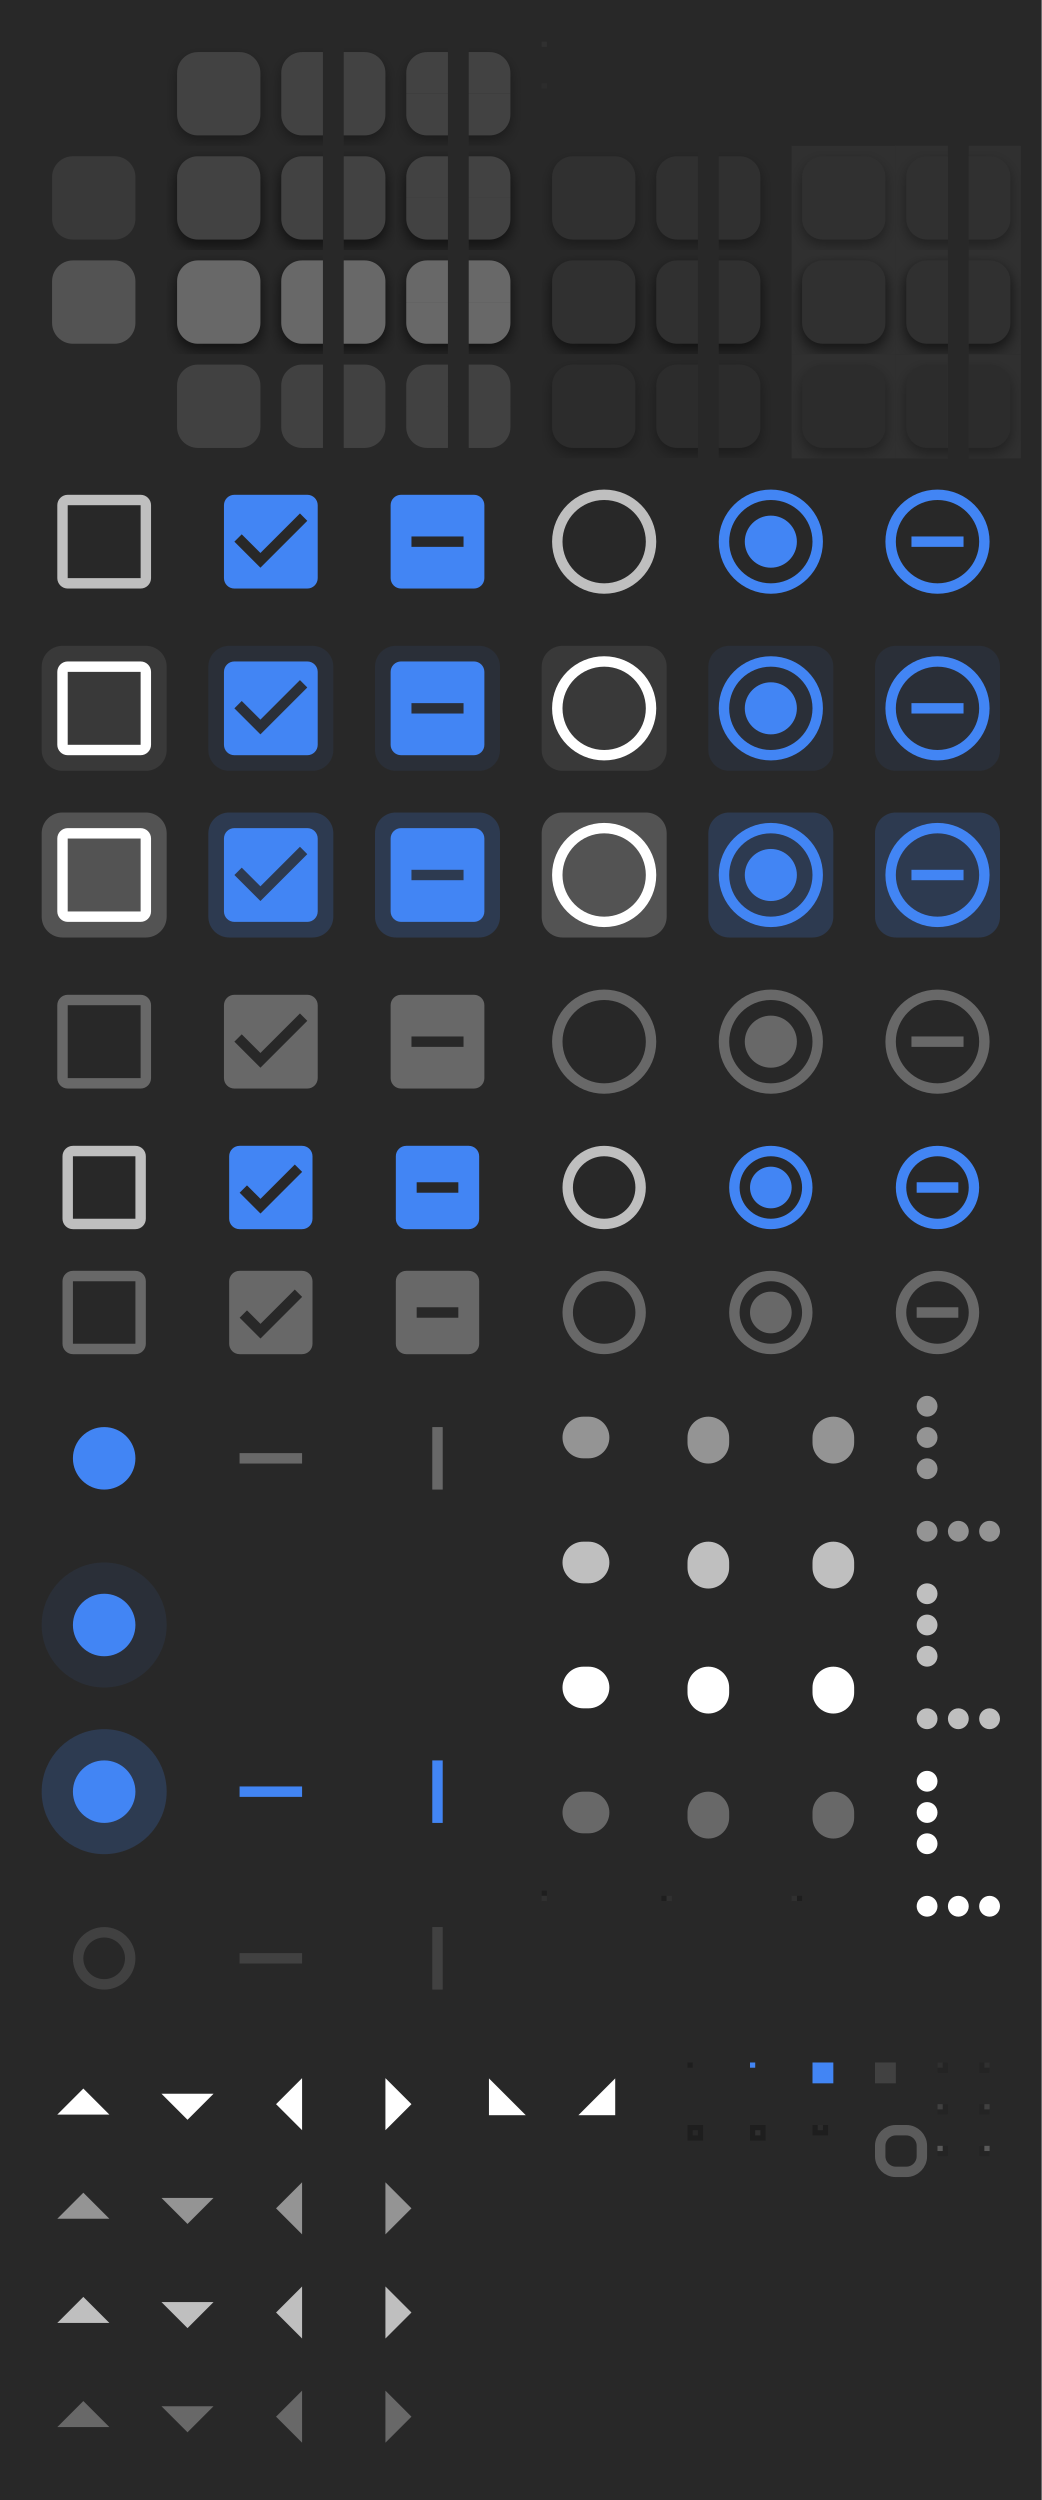
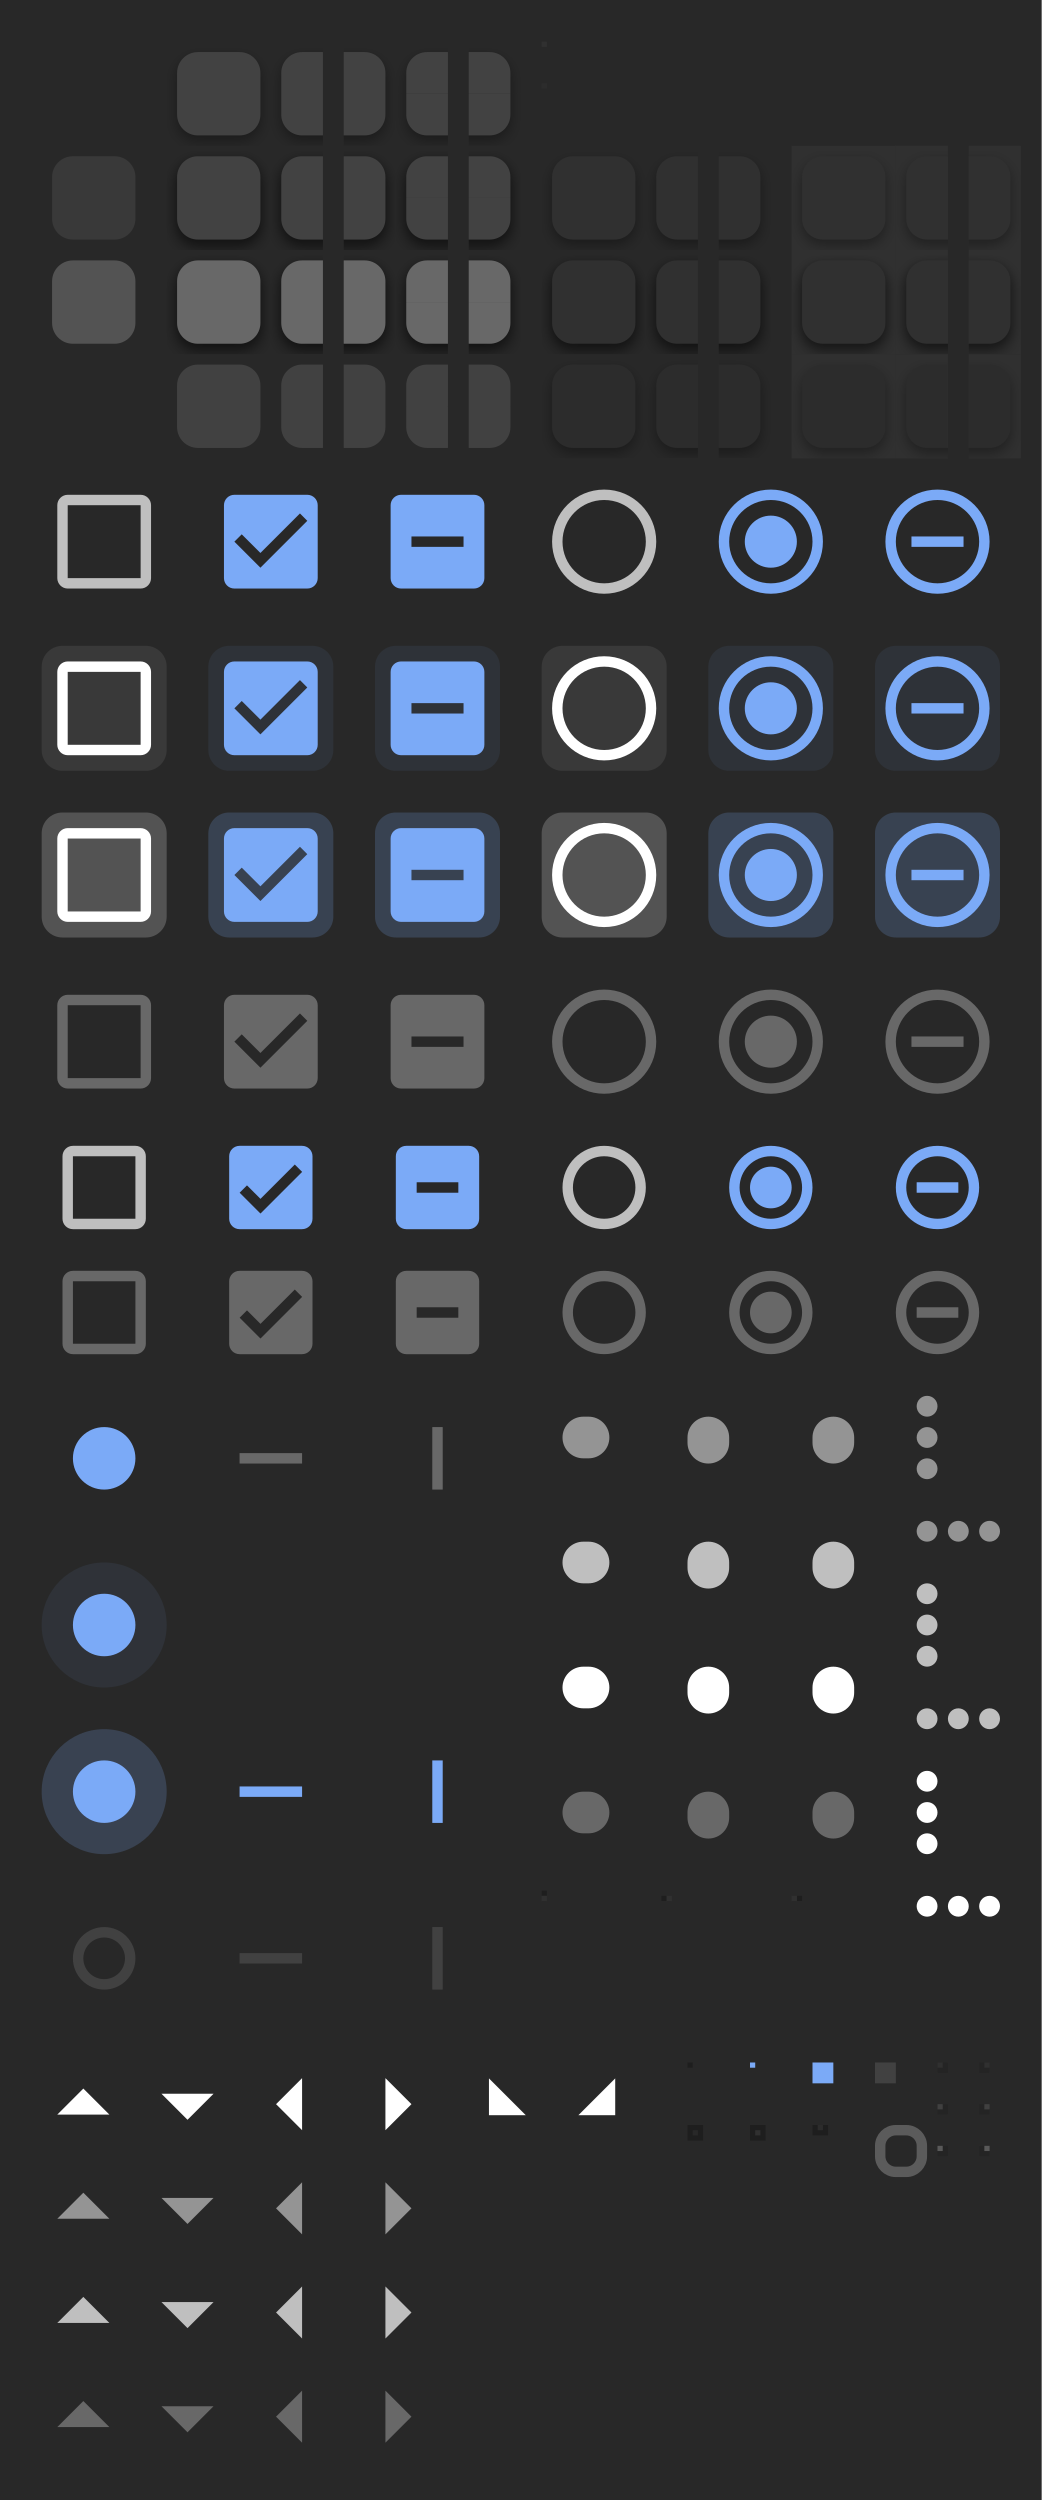
<svg xmlns="http://www.w3.org/2000/svg" xmlns:xlink="http://www.w3.org/1999/xlink" width="200" height="480" viewBox="0 0 200 480">
  <rect width="200" height="480" fill="url(#color-background)" />
  <defs>
    <linearGradient id="color-text">
      <stop offset="1" stop-color="#FFFFFF" />
    </linearGradient>
    <linearGradient id="color-text-disabled">
      <stop offset="1" stop-color="#FFFFFF" stop-opacity="0.5" />
    </linearGradient>
    <linearGradient id="color-text-secondary">
      <stop offset="1" stop-color="#FFFFFF" stop-opacity="0.7" />
    </linearGradient>
    <linearGradient id="color-text-secondary-disabled">
      <stop offset="1" stop-color="#FFFFFF" stop-opacity="0.3" />
    </linearGradient>
    <linearGradient id="color-divider">
      <stop offset="1" stop-color="#FFFFFF" stop-opacity="0.12" />
    </linearGradient>
    <linearGradient id="color-primary">
-       <stop offset="1" stop-color="#4285F4" />
+       <stop offset="1" stop-color="#7BAAF7" />
    </linearGradient>
    <linearGradient id="color-background">
      <stop offset="1" stop-color="#282828" />
    </linearGradient>
    <linearGradient id="color-surface">
      <stop offset="1" stop-color="#424242" />
    </linearGradient>
    <linearGradient id="color-base">
      <stop offset="1" stop-color="#303030" />
    </linearGradient>
    <linearGradient id="color-base-alt">
      <stop offset="1" stop-color="#2C2C2C" />
    </linearGradient>
    <linearGradient id="color-border">
      <stop offset="1" stop-color="#000000" stop-opacity="0.26" />
    </linearGradient>
    <filter id="z1" color-interpolation-filters="sRGB" x="0" y="0" width="1" height="1">
      <feFlood flood-color="#000000" flood-opacity="0.12" result="flood" />
      <feComposite operator="in" in="flood" in2="SourceGraphic" result="composite1" />
      <feGaussianBlur stdDeviation="1.5" in="composite1" result="blur" />
      <feOffset dx="0" dy="1" result="offset" />
      <feComposite in="SourceGraphic" in2="offset" result="fbSourceGraphic" />
      <feFlood flood-color="#000000" flood-opacity="0.24" result="flood" />
      <feComposite operator="in" in="flood" in2="fbSourceGraphic" result="composite1" />
      <feGaussianBlur stdDeviation="1" in="composite1" result="blur" />
      <feOffset dx="0" dy="1" result="offset" />
      <feComposite in="fbSourceGraphic" in2="offset" result="composite2" />
    </filter>
    <rect id="w1h1" width="1" height="1" />
    <rect id="w2h2" width="2" height="2" />
    <rect id="w4h4" width="4" height="4" />
    <rect id="w16h16" width="16" height="16" opacity="0" />
    <rect id="w17h17" width="17" height="17" opacity="0" />
    <rect id="w24h24" width="24" height="24" opacity="0" />
    <clipPath id="left">
      <rect width="10" height="20" />
    </clipPath>
    <clipPath id="right">
      <rect width="10" height="20" x="10" />
    </clipPath>
    <clipPath id="left-top">
      <rect width="10" height="10" />
    </clipPath>
    <clipPath id="left-bottom">
      <rect width="10" height="10" y="10" />
    </clipPath>
    <clipPath id="right-top">
      <rect width="10" height="10" x="10" />
    </clipPath>
    <clipPath id="right-bottom">
      <rect width="10" height="10" x="10" y="10" />
    </clipPath>
    <g id="base-box">
      <rect width="20" height="20" opacity="0" />
      <rect x="2" y="2" width="16" height="16" rx="4" />
    </g>
    <use xlink:href="#base-box" id="base-flat-button" fill="url(#color-text)" opacity="0" />
    <use xlink:href="#base-box" id="base-flat-button-hover" fill="url(#color-text)" opacity="0.08" />
    <use xlink:href="#base-box" id="base-flat-button-active" fill="url(#color-text)" opacity="0.2" />
    <use xlink:href="#base-box" id="base-flat-button-disabled" fill="url(#color-text)" opacity="0" />
    <use xlink:href="#base-box" id="base-button" fill="url(#color-surface)" filter="url(#z1)" />
    <use xlink:href="#base-button" id="base-button-hover" filter="url(#z1)" />
    <g id="base-button-active">
      <use xlink:href="#base-button-hover" />
      <use xlink:href="#base-flat-button-active" />
    </g>
    <use xlink:href="#base-box" id="base-button-disabled" fill="url(#color-divider)" />
    <use xlink:href="#w1h1" id="base-entry-background" fill="url(#color-base)" />
    <use xlink:href="#w1h1" id="base-entry-background-disabled" fill="url(#color-base-alt)" />
    <use xlink:href="#base-box" id="base-entry-box" fill="url(#color-base)" filter="url(#z1)" />
    <use xlink:href="#base-entry-box" id="base-entry-box-active" filter="url(#z1)" />
    <use xlink:href="#base-box" id="base-entry-box-disabled" fill="url(#color-base-alt)" filter="url(#z1)" />
    <rect id="background-fill" width="20" height="20" />
    <g id="base-entry">
      <use xlink:href="#background-fill" />
      <use xlink:href="#base-entry-box" />
    </g>
    <g id="base-entry-active">
      <use xlink:href="#background-fill" />
      <use xlink:href="#base-entry-box-active" />
    </g>
    <g id="base-entry-disabled">
      <use xlink:href="#background-fill" />
      <use xlink:href="#base-entry-box-disabled" />
    </g>
    <use clip-path="url(#left)" xlink:href="#base-button" id="base-combo-rtl-button" />
    <use clip-path="url(#left)" xlink:href="#base-button-hover" id="base-combo-rtl-button-hover" />
    <use clip-path="url(#left)" xlink:href="#base-button-active" id="base-combo-rtl-button-active" />
    <use clip-path="url(#left)" xlink:href="#base-button-disabled" id="base-combo-rtl-button-disabled" />
    <use clip-path="url(#right)" xlink:href="#base-button" id="base-combo-ltr-button" />
    <use clip-path="url(#right)" xlink:href="#base-button-hover" id="base-combo-ltr-button-hover" />
    <use clip-path="url(#right)" xlink:href="#base-button-active" id="base-combo-ltr-button-active" />
    <use clip-path="url(#right)" xlink:href="#base-button-disabled" id="base-combo-ltr-button-disabled" />
    <use clip-path="url(#left-top)" xlink:href="#base-button" id="base-spin-rtl-up" />
    <use clip-path="url(#left-top)" xlink:href="#base-button-hover" id="base-spin-rtl-up-hover" />
    <use clip-path="url(#left-top)" xlink:href="#base-button-active" id="base-spin-rtl-up-active" />
    <use clip-path="url(#left-top)" xlink:href="#base-button-disabled" id="base-spin-rtl-up-disabled" />
    <use clip-path="url(#left-bottom)" xlink:href="#base-button" id="base-spin-rtl-down" />
    <use clip-path="url(#left-bottom)" xlink:href="#base-button-hover" id="base-spin-rtl-down-hover" />
    <use clip-path="url(#left-bottom)" xlink:href="#base-button-active" id="base-spin-rtl-down-active" />
    <use clip-path="url(#left-bottom)" xlink:href="#base-button-disabled" id="base-spin-rtl-down-disabled" />
    <use clip-path="url(#right-top)" xlink:href="#base-button" id="base-spin-ltr-up" />
    <use clip-path="url(#right-top)" xlink:href="#base-button-hover" id="base-spin-ltr-up-hover" />
    <use clip-path="url(#right-top)" xlink:href="#base-button-active" id="base-spin-ltr-up-active" />
    <use clip-path="url(#right-top)" xlink:href="#base-button-disabled" id="base-spin-ltr-up-disabled" />
    <use clip-path="url(#right-bottom)" xlink:href="#base-button" id="base-spin-ltr-down" />
    <use clip-path="url(#right-bottom)" xlink:href="#base-button-hover" id="base-spin-ltr-down-hover" />
    <use clip-path="url(#right-bottom)" xlink:href="#base-button-active" id="base-spin-ltr-down-active" />
    <use clip-path="url(#right-bottom)" xlink:href="#base-button-disabled" id="base-spin-ltr-down-disabled" />
    <use clip-path="url(#left)" xlink:href="#base-entry" id="base-combo-ltr-entry" />
    <use clip-path="url(#left)" xlink:href="#base-entry-active" id="base-combo-ltr-entry-active" />
    <use clip-path="url(#left)" xlink:href="#base-entry-disabled" id="base-combo-ltr-entry-disabled" />
    <use clip-path="url(#right)" xlink:href="#base-entry" id="base-combo-rtl-entry" />
    <use clip-path="url(#right)" xlink:href="#base-entry-active" id="base-combo-rtl-entry-active" />
    <use clip-path="url(#right)" xlink:href="#base-entry-disabled" id="base-combo-rtl-entry-disabled" />
    <path id="checkbox-unchecked-path" d="M19 5v14H5V5h14m0-2H5c-1.1 0-2 .9-2 2v14c0 1.1.9 2 2 2h14c1.1 0 2-.9 2-2V5c0-1.1-.9-2-2-2z" />
    <path id="checkbox-checked-path" d="M19 3H5c-1.11 0-2 .9-2 2v14c0 1.1.89 2 2 2h14c1.11 0 2-.9 2-2V5c0-1.1-.89-2-2-2zm-9 14l-5-5 1.41-1.41L10 14.17l7.59-7.59L19 8l-9 9z" />
    <path id="checkbox-mixed-path" d="M19 3H5c-1.1 0-2 .9-2 2v14c0 1.1.9 2 2 2h14c1.1 0 2-.9 2-2V5c0-1.1-.9-2-2-2zm-2 10H7v-2h10v2z" />
    <path id="radio-unchecked-path" d="M12 2C6.48 2 2 6.48 2 12s4.48 10 10 10 10-4.48 10-10S17.52 2 12 2zm0 18c-4.42 0-8-3.58-8-8s3.58-8 8-8 8 3.58 8 8-3.58 8-8 8z" />
    <path id="radio-checked-path" d="M12 7c-2.76 0-5 2.24-5 5s2.24 5 5 5 5-2.24 5-5-2.24-5-5-5zm0-5C6.48 2 2 6.48 2 12s4.48 10 10 10 10-4.48 10-10S17.52 2 12 2zm0 18c-4.42 0-8-3.58-8-8s3.58-8 8-8 8 3.58 8 8-3.58 8-8 8z" />
    <path id="radio-mixed-path" d="M7 11v2h10v-2H7zm5-9C6.48 2 2 6.48 2 12s4.48 10 10 10 10-4.48 10-10S17.52 2 12 2zm0 18c-4.41 0-8-3.59-8-8s3.59-8 8-8 8 3.59 8 8-3.59 8-8 8z" />
    <path id="menu-checkbox-unchecked-path" d="M2 0a2 2 0 0 0-2 2v12a2 2 0 0 0 2 2h12a2 2 0 0 0 2-2V2a2 2 0 0 0-2-2H2zm0 2h12v12H2V2z" />
    <path id="menu-checkbox-checked-path" d="M2 0a2 2 0 0 0-2 2v12a2 2 0 0 0 2 2h12a2 2 0 0 0 2-2V2a2 2 0 0 0-2-2H2zm10.6 3.59L14.01 5l-8 8-4-4 1.41-1.41 2.59 2.59 6.59-6.59z" />
    <path id="menu-checkbox-mixed-path" d="M2 0a2 2 0 0 0-2 2v12a2 2 0 0 0 2 2h12a2 2 0 0 0 2-2V2a2 2 0 0 0-2-2H2zm2 7h8v2H4V7z" />
    <path id="menu-radio-unchecked-path" d="M8 0a8 8 0 0 0-8 8 8 8 0 0 0 8 8 8 8 0 0 0 8-8 8 8 0 0 0-8-8zm0 2a6 6 0 0 1 6 6 6 6 0 0 1-6 6 6 6 0 0 1-6-6 6 6 0 0 1 6-6z" />
    <path id="menu-radio-checked-path" d="M8 0a8 8 0 0 0-8 8 8 8 0 0 0 8 8 8 8 0 0 0 8-8 8 8 0 0 0-8-8zm0 2a6 6 0 0 1 6 6 6 6 0 0 1-6 6 6 6 0 0 1-6-6 6 6 0 0 1 6-6zm0 2a4 4 0 0 0-4 4 4 4 0 0 0 4 4 4 4 0 0 0 4-4 4 4 0 0 0-4-4z" />
    <path id="menu-radio-mixed-path" d="M8 0a8 8 0 0 0-8 8 8 8 0 0 0 8 8 8 8 0 0 0 8-8 8 8 0 0 0-8-8zm0 2a6 6 0 0 1 6 6 6 6 0 0 1-6 6 6 6 0 0 1-6-6 6 6 0 0 1 6-6zM4 7v2h8V7H4z" />
    <rect id="button-fill" width="24" height="24" rx="4" />
    <g id="base-checkbox-unchecked">
      <use xlink:href="#button-fill" />
      <use xlink:href="#checkbox-unchecked-path" fill-opacity="1" />
    </g>
    <g id="base-checkbox-checked">
      <use xlink:href="#button-fill" />
      <use xlink:href="#checkbox-checked-path" fill-opacity="1" />
    </g>
    <g id="base-checkbox-mixed">
      <use xlink:href="#button-fill" />
      <use xlink:href="#checkbox-mixed-path" fill-opacity="1" />
    </g>
    <g id="base-radio-unchecked">
      <use xlink:href="#button-fill" />
      <use xlink:href="#radio-unchecked-path" fill-opacity="1" />
    </g>
    <g id="base-radio-checked">
      <use xlink:href="#button-fill" />
      <use xlink:href="#radio-checked-path" fill-opacity="1" />
    </g>
    <g id="base-radio-mixed">
      <use xlink:href="#button-fill" />
      <use xlink:href="#radio-mixed-path" fill-opacity="1" />
    </g>
    <g id="base-menu-checkbox-unchecked">
      <use xlink:href="#w16h16" />
      <use xlink:href="#menu-checkbox-unchecked-path" />
    </g>
    <g id="base-menu-checkbox-checked">
      <use xlink:href="#w16h16" />
      <use xlink:href="#menu-checkbox-checked-path" />
    </g>
    <g id="base-menu-checkbox-mixed">
      <use xlink:href="#w16h16" />
      <use xlink:href="#menu-checkbox-mixed-path" />
    </g>
    <g id="base-menu-radio-unchecked">
      <use xlink:href="#w16h16" />
      <use xlink:href="#menu-radio-unchecked-path" />
    </g>
    <g id="base-menu-radio-checked">
      <use xlink:href="#w16h16" />
      <use xlink:href="#menu-radio-checked-path" />
    </g>
    <g id="base-menu-radio-mixed">
      <use xlink:href="#w16h16" />
      <use xlink:href="#menu-radio-mixed-path" />
    </g>
    <g id="base-scale-slider">
      <circle cx="12" cy="12" r="12" opacity="0" />
      <circle cx="12" cy="12" r="6" fill="url(#color-primary)" />
    </g>
    <g id="base-scale-slider-hover">
      <circle cx="12" cy="12" r="12" fill="url(#color-primary)" opacity="0.08" />
      <circle cx="12" cy="12" r="6" fill="url(#color-primary)" />
    </g>
    <g id="base-scale-slider-active">
      <circle cx="12" cy="12" r="12" fill="url(#color-primary)" opacity="0.2" />
      <circle cx="12" cy="12" r="6" fill="url(#color-primary)" />
    </g>
    <g id="base-scale-slider-disabled">
      <circle cx="12" cy="12" r="12" opacity="0" />
      <circle cx="12" cy="12" r="6" fill="url(#color-background)" />
      <circle cx="12" cy="12" r="5" fill="none" stroke="url(#color-divider)" stroke-width="2" />
    </g>
    <g id="base-scale-horz-trough">
      <use xlink:href="#w24h24" />
      <rect width="12" height="2" x="6" y="11" />
    </g>
    <g id="base-scale-vert-trough">
      <use xlink:href="#w24h24" />
      <rect width="2" height="12" x="11" y="6" />
    </g>
    <g id="base-scrollbar-horz-slider">
      <use xlink:href="#w17h17" y="-1" />
      <rect width="9" height="8" x="4" y="4" rx="4" />
    </g>
    <g id="base-scrollbar-horz-trough">
      <use xlink:href="#base-border" y="-1" />
      <use xlink:href="#base-entry-background" />
    </g>
    <use xlink:href="#base-scrollbar-horz-slider" id="base-scrollbar-vert-ltr-slider" transform="rotate(-90 8.5 8.5)" />
    <use xlink:href="#base-scrollbar-horz-trough" id="base-scrollbar-vert-ltr-trough" transform="rotate(-90 0.5 0.5)" />
    <use xlink:href="#base-scrollbar-horz-slider" id="base-scrollbar-vert-rtl-slider" transform="rotate(90 8 8)" />
    <use xlink:href="#base-scrollbar-horz-trough" id="base-scrollbar-vert-rtl-trough" transform="rotate(90 0.5 0.5)" />
    <g id="base-handle-horz">
      <circle cx="2" cy="2" r="2" />
      <circle cx="8" cy="2" r="2" />
      <circle cx="14" cy="2" r="2" />
    </g>
    <use xlink:href="#base-handle-horz" id="base-handle-vert" transform="rotate(90 2 2)" />
    <path id="pan-path" d="M13 6l-5 5-5-5z" />
    <g id="base-pan-down">
      <use xlink:href="#w16h16" />
      <use xlink:href="#pan-path" />
    </g>
    <g id="base-pan-up">
      <use xlink:href="#w16h16" />
      <use xlink:href="#pan-path" transform="rotate(180 8 8)" />
    </g>
    <g id="base-pan-left">
      <use xlink:href="#w16h16" />
      <use xlink:href="#pan-path" transform="rotate(90 8 8)" />
    </g>
    <g id="base-pan-right">
      <use xlink:href="#w16h16" />
      <use xlink:href="#pan-path" transform="rotate(-90 8 8)" />
    </g>
    <g id="base-pan-left-semi">
      <use xlink:href="#w16h16" />
      <use xlink:href="#pan-path" transform="rotate(45 8 8)" />
    </g>
    <g id="base-pan-right-semi">
      <use xlink:href="#w16h16" />
      <use xlink:href="#pan-path" transform="rotate(-45 8 8)" />
    </g>
    <use xlink:href="#w1h1" id="base-border" fill="url(#color-border)" />
    <use xlink:href="#w1h1" id="base-tab" fill="url(#color-primary)" />
    <use xlink:href="#w4h4" id="base-progressbar-progress" fill="url(#color-primary)" />
    <g id="base-progressbar-trough">
      <use xlink:href="#w4h4" fill="url(#color-background)" />
      <use xlink:href="#w4h4" fill="url(#color-divider)" />
    </g>
    <rect id="base-frame" x="0.5" y="0.5" width="2" height="2" fill="none" stroke="url(#color-border)" stroke-width="1" />
    <g id="base-frame-notebook">
      <rect width="3" height="3" fill="url(#color-border)" />
      <use xlink:href="#w1h1" x="1" y="1" fill="url(#color-base)" />
    </g>
    <g id="base-frame-inline">
      <rect width="3" height="2" fill="url(#color-border)" />
      <use xlink:href="#w1h1" x="1" fill="url(#color-base-alt)" />
    </g>
    <rect id="base-focus" x="1" y="1" width="8" height="8" rx="3" fill="none" stroke="url(#color-text)" stroke-width="2" opacity="0.24" />
    <g id="base-treeview-ltr-button">
      <use xlink:href="#w2h2" fill="url(#color-base)" />
      <use xlink:href="#w2h2" fill="url(#color-border)" />
      <use xlink:href="#w1h1" fill="url(#color-base)" />
    </g>
    <g id="base-treeview-ltr-button-hover">
      <use xlink:href="#base-treeview-ltr-button" />
      <use xlink:href="#w1h1" fill="url(#color-text)" opacity="0.08" />
    </g>
    <g id="base-treeview-ltr-button-active">
      <use xlink:href="#base-treeview-ltr-button" />
      <use xlink:href="#w1h1" fill="url(#color-text)" opacity="0.2" />
    </g>
    <use xlink:href="#base-treeview-ltr-button" id="base-treeview-rtl-button" transform="scale(-1 1)" />
    <use xlink:href="#base-treeview-ltr-button-hover" id="base-treeview-rtl-button-hover" transform="scale(-1 1)" />
    <use xlink:href="#base-treeview-ltr-button-active" id="base-treeview-rtl-button-active" transform="scale(-1 1)" />
  </defs>
  <use x="8" y="8" xlink:href="#base-flat-button" id="flat-button" />
  <use x="8" y="28" xlink:href="#base-flat-button-hover" id="flat-button-hover" />
  <use x="8" y="48" xlink:href="#base-flat-button-active" id="flat-button-active" />
  <use x="8" y="68" xlink:href="#base-flat-button-disabled" id="flat-button-disabled" />
  <use x="32" y="8" xlink:href="#base-button" id="button" />
  <use x="32" y="28" xlink:href="#base-button-hover" id="button-hover" />
  <use x="32" y="48" xlink:href="#base-button-active" id="button-active" />
  <use x="32" y="68" xlink:href="#base-button-disabled" id="button-disabled" />
  <use x="52" y="8" xlink:href="#base-combo-rtl-button" id="combo-rtl-button" />
  <use x="52" y="28" xlink:href="#base-combo-rtl-button-hover" id="combo-rtl-button-hover" />
  <use x="52" y="48" xlink:href="#base-combo-rtl-button-active" id="combo-rtl-button-active" />
  <use x="52" y="68" xlink:href="#base-combo-rtl-button-disabled" id="combo-rtl-button-disabled" />
  <use x="56" y="8" xlink:href="#base-combo-ltr-button" id="combo-ltr-button" />
  <use x="56" y="28" xlink:href="#base-combo-ltr-button-hover" id="combo-ltr-button-hover" />
  <use x="56" y="48" xlink:href="#base-combo-ltr-button-active" id="combo-ltr-button-active" />
  <use x="56" y="68" xlink:href="#base-combo-ltr-button-disabled" id="combo-ltr-button-disabled" />
  <use x="76" y="8" xlink:href="#base-spin-rtl-up" id="spin-rtl-up" />
  <use x="76" y="28" xlink:href="#base-spin-rtl-up-hover" id="spin-rtl-up-hover" />
  <use x="76" y="48" xlink:href="#base-spin-rtl-up-active" id="spin-rtl-up-active" />
  <use x="76" y="68" xlink:href="#base-spin-rtl-up-disabled" id="spin-rtl-up-disabled" />
  <use x="76" y="8" xlink:href="#base-spin-rtl-down" id="spin-rtl-down" />
  <use x="76" y="28" xlink:href="#base-spin-rtl-down-hover" id="spin-rtl-down-hover" />
  <use x="76" y="48" xlink:href="#base-spin-rtl-down-active" id="spin-rtl-down-active" />
  <use x="76" y="68" xlink:href="#base-spin-rtl-down-disabled" id="spin-rtl-down-disabled" />
  <use x="80" y="8" xlink:href="#base-spin-ltr-up" id="spin-ltr-up" />
  <use x="80" y="28" xlink:href="#base-spin-ltr-up-hover" id="spin-ltr-up-hover" />
  <use x="80" y="48" xlink:href="#base-spin-ltr-up-active" id="spin-ltr-up-active" />
  <use x="80" y="68" xlink:href="#base-spin-ltr-up-disabled" id="spin-ltr-up-disabled" />
  <use x="80" y="8" xlink:href="#base-spin-ltr-down" id="spin-ltr-down" />
  <use x="80" y="28" xlink:href="#base-spin-ltr-down-hover" id="spin-ltr-down-hover" />
  <use x="80" y="48" xlink:href="#base-spin-ltr-down-active" id="spin-ltr-down-active" />
  <use x="80" y="68" xlink:href="#base-spin-ltr-down-disabled" id="spin-ltr-down-disabled" />
  <use x="104" y="8" xlink:href="#base-entry-background" id="entry-background" />
  <use x="104" y="16" xlink:href="#base-entry-background-disabled" id="entry-background-disabled" />
  <use x="104" y="28" xlink:href="#base-entry" fill="url(#color-background)" id="entry" />
  <use x="104" y="48" xlink:href="#base-entry-active" fill="url(#color-background)" id="entry-active" />
  <use x="104" y="68" xlink:href="#base-entry-disabled" fill="url(#color-background)" id="entry-disabled" />
  <use x="124" y="28" xlink:href="#base-combo-ltr-entry" fill="url(#color-background)" id="combo-ltr-entry" />
  <use x="124" y="48" xlink:href="#base-combo-ltr-entry-active" fill="url(#color-background)" id="combo-ltr-entry-active" />
  <use x="124" y="68" xlink:href="#base-combo-ltr-entry-disabled" fill="url(#color-background)" id="combo-ltr-entry-disabled" />
  <use x="128" y="28" xlink:href="#base-combo-rtl-entry" fill="url(#color-background)" id="combo-rtl-entry" />
  <use x="128" y="48" xlink:href="#base-combo-rtl-entry-active" fill="url(#color-background)" id="combo-rtl-entry-active" />
  <use x="128" y="68" xlink:href="#base-combo-rtl-entry-disabled" fill="url(#color-background)" id="combo-rtl-entry-disabled" />
  <use x="152" y="28" xlink:href="#base-entry" fill="url(#color-base)" id="notebook-entry" />
  <use x="152" y="48" xlink:href="#base-entry-active" fill="url(#color-base)" id="notebook-entry-active" />
  <use x="152" y="68" xlink:href="#base-entry-disabled" fill="url(#color-base)" id="notebook-entry-disabled" />
  <use x="172" y="28" xlink:href="#base-combo-ltr-entry" fill="url(#color-base)" id="notebook-combo-ltr-entry" />
  <use x="172" y="48" xlink:href="#base-combo-ltr-entry-active" fill="url(#color-base)" id="notebook-combo-ltr-entry-active" />
  <use x="172" y="68" xlink:href="#base-combo-ltr-entry-disabled" fill="url(#color-base)" id="notebook-combo-ltr-entry-disabled" />
  <use x="176" y="28" xlink:href="#base-combo-rtl-entry" fill="url(#color-base)" id="notebook-combo-rtl-entry" />
  <use x="176" y="48" xlink:href="#base-combo-rtl-entry-active" fill="url(#color-base)" id="notebook-combo-rtl-entry-active" />
  <use x="176" y="68" xlink:href="#base-combo-rtl-entry-disabled" fill="url(#color-base)" id="notebook-combo-rtl-entry-disabled" />
  <use x="8" y="92" xlink:href="#base-checkbox-unchecked" fill="url(#color-text-secondary)" fill-opacity="0" id="checkbox-unchecked" />
  <use x="8" y="124" xlink:href="#base-checkbox-unchecked" fill="url(#color-text)" fill-opacity="0.08" id="checkbox-unchecked-hover" />
  <use x="8" y="156" xlink:href="#base-checkbox-unchecked" fill="url(#color-text)" fill-opacity="0.2" id="checkbox-unchecked-active" />
  <use x="8" y="188" xlink:href="#base-checkbox-unchecked" fill="url(#color-text-secondary-disabled)" fill-opacity="0" id="checkbox-unchecked-disabled" />
  <use x="40" y="92" xlink:href="#base-checkbox-checked" fill="url(#color-primary)" fill-opacity="0" id="checkbox-checked" />
  <use x="40" y="124" xlink:href="#base-checkbox-checked" fill="url(#color-primary)" fill-opacity="0.08" id="checkbox-checked-hover" />
  <use x="40" y="156" xlink:href="#base-checkbox-checked" fill="url(#color-primary)" fill-opacity="0.2" id="checkbox-checked-active" />
  <use x="40" y="188" xlink:href="#base-checkbox-checked" fill="url(#color-text-secondary-disabled)" fill-opacity="0" id="checkbox-checked-disabled" />
  <use x="72" y="92" xlink:href="#base-checkbox-mixed" fill="url(#color-primary)" fill-opacity="0" id="checkbox-mixed" />
  <use x="72" y="124" xlink:href="#base-checkbox-mixed" fill="url(#color-primary)" fill-opacity="0.08" id="checkbox-mixed-hover" />
  <use x="72" y="156" xlink:href="#base-checkbox-mixed" fill="url(#color-primary)" fill-opacity="0.2" id="checkbox-mixed-active" />
  <use x="72" y="188" xlink:href="#base-checkbox-mixed" fill="url(#color-text-secondary-disabled)" fill-opacity="0" id="checkbox-mixed-disabled" />
  <use x="104" y="92" xlink:href="#base-radio-unchecked" fill="url(#color-text-secondary)" fill-opacity="0" id="radio-unchecked" />
  <use x="104" y="124" xlink:href="#base-radio-unchecked" fill="url(#color-text)" fill-opacity="0.08" id="radio-unchecked-hover" />
  <use x="104" y="156" xlink:href="#base-radio-unchecked" fill="url(#color-text)" fill-opacity="0.2" id="radio-unchecked-active" />
  <use x="104" y="188" xlink:href="#base-radio-unchecked" fill="url(#color-text-secondary-disabled)" fill-opacity="0" id="radio-unchecked-disabled" />
  <use x="136" y="92" xlink:href="#base-radio-checked" fill="url(#color-primary)" fill-opacity="0" id="radio-checked" />
  <use x="136" y="124" xlink:href="#base-radio-checked" fill="url(#color-primary)" fill-opacity="0.08" id="radio-checked-hover" />
  <use x="136" y="156" xlink:href="#base-radio-checked" fill="url(#color-primary)" fill-opacity="0.2" id="radio-checked-active" />
  <use x="136" y="188" xlink:href="#base-radio-checked" fill="url(#color-text-secondary-disabled)" fill-opacity="0" id="radio-checked-disabled" />
  <use x="168" y="92" xlink:href="#base-radio-mixed" fill="url(#color-primary)" fill-opacity="0" id="radio-mixed" />
  <use x="168" y="124" xlink:href="#base-radio-mixed" fill="url(#color-primary)" fill-opacity="0.08" id="radio-mixed-hover" />
  <use x="168" y="156" xlink:href="#base-radio-mixed" fill="url(#color-primary)" fill-opacity="0.2" id="radio-mixed-active" />
  <use x="168" y="188" xlink:href="#base-radio-mixed" fill="url(#color-text-secondary-disabled)" fill-opacity="0" id="radio-mixed-disabled" />
  <use x="12" y="220" xlink:href="#base-menu-checkbox-unchecked" fill="url(#color-text-secondary)" id="menu-checkbox-unchecked" />
  <use x="12" y="244" xlink:href="#base-menu-checkbox-unchecked" fill="url(#color-text-secondary-disabled)" id="menu-checkbox-unchecked-disabled" />
  <use x="44" y="220" xlink:href="#base-menu-checkbox-checked" fill="url(#color-primary)" id="menu-checkbox-checked" />
  <use x="44" y="244" xlink:href="#base-menu-checkbox-checked" fill="url(#color-text-secondary-disabled)" id="menu-checkbox-checked-disabled" />
  <use x="76" y="220" xlink:href="#base-menu-checkbox-mixed" fill="url(#color-primary)" id="menu-checkbox-mixed" />
  <use x="76" y="244" xlink:href="#base-menu-checkbox-mixed" fill="url(#color-text-secondary-disabled)" id="menu-checkbox-mixed-disabled" />
  <use x="108" y="220" xlink:href="#base-menu-radio-unchecked" fill="url(#color-text-secondary)" id="menu-radio-unchecked" />
  <use x="108" y="244" xlink:href="#base-menu-radio-unchecked" fill="url(#color-text-secondary-disabled)" id="menu-radio-unchecked-disabled" />
  <use x="140" y="220" xlink:href="#base-menu-radio-checked" fill="url(#color-primary)" id="menu-radio-checked" />
  <use x="140" y="244" xlink:href="#base-menu-radio-checked" fill="url(#color-text-secondary-disabled)" id="menu-radio-checked-disabled" />
  <use x="172" y="220" xlink:href="#base-menu-radio-mixed" fill="url(#color-primary)" id="menu-radio-mixed" />
  <use x="172" y="244" xlink:href="#base-menu-radio-mixed" fill="url(#color-text-secondary-disabled)" id="menu-radio-mixed-disabled" />
  <use x="8" y="268" xlink:href="#base-scale-slider" id="scale-slider" />
  <use x="8" y="300" xlink:href="#base-scale-slider-hover" id="scale-slider-hover" />
  <use x="8" y="332" xlink:href="#base-scale-slider-active" id="scale-slider-active" />
  <use x="8" y="364" xlink:href="#base-scale-slider-disabled" id="scale-slider-disabled" />
  <use x="40" y="268" xlink:href="#base-scale-horz-trough" fill="url(#color-text-secondary-disabled)" id="scale-horz-trough" />
  <use x="40" y="332" xlink:href="#base-scale-horz-trough" fill="url(#color-primary)" id="scale-horz-trough-active" />
  <use x="40" y="364" xlink:href="#base-scale-horz-trough" fill="url(#color-divider)" id="scale-horz-trough-disabled" />
  <use x="72" y="268" xlink:href="#base-scale-vert-trough" fill="url(#color-text-secondary-disabled)" id="scale-vert-trough" />
  <use x="72" y="332" xlink:href="#base-scale-vert-trough" fill="url(#color-primary)" id="scale-vert-trough-active" />
  <use x="72" y="364" xlink:href="#base-scale-vert-trough" fill="url(#color-divider)" id="scale-vert-trough-disabled" />
  <use x="104" y="268" xlink:href="#base-scrollbar-horz-slider" fill="url(#color-text-disabled)" id="scrollbar-horz-slider" />
  <use x="104" y="292" xlink:href="#base-scrollbar-horz-slider" fill="url(#color-text-secondary)" id="scrollbar-horz-slider-hover" />
  <use x="104" y="316" xlink:href="#base-scrollbar-horz-slider" fill="url(#color-text)" id="scrollbar-horz-slider-active" />
  <use x="104" y="340" xlink:href="#base-scrollbar-horz-slider" fill="url(#color-text-secondary-disabled)" id="scrollbar-horz-slider-disabled" />
  <use x="104" y="364" xlink:href="#base-scrollbar-horz-trough" id="scrollbar-horz-trough" />
  <use x="128" y="268" xlink:href="#base-scrollbar-vert-ltr-slider" fill="url(#color-text-disabled)" id="scrollbar-vert-ltr-slider" />
  <use x="128" y="292" xlink:href="#base-scrollbar-vert-ltr-slider" fill="url(#color-text-secondary)" id="scrollbar-vert-ltr-slider-hover" />
  <use x="128" y="316" xlink:href="#base-scrollbar-vert-ltr-slider" fill="url(#color-text)" id="scrollbar-vert-ltr-slider-active" />
  <use x="128" y="340" xlink:href="#base-scrollbar-vert-ltr-slider" fill="url(#color-text-secondary-disabled)" id="scrollbar-vert-ltr-slider-disabled" />
  <use x="128" y="364" xlink:href="#base-scrollbar-vert-ltr-trough" id="scrollbar-vert-ltr-trough" />
  <use x="152" y="268" xlink:href="#base-scrollbar-vert-rtl-slider" fill="url(#color-text-disabled)" id="scrollbar-vert-rtl-slider" />
  <use x="152" y="292" xlink:href="#base-scrollbar-vert-rtl-slider" fill="url(#color-text-secondary)" id="scrollbar-vert-rtl-slider-hover" />
  <use x="152" y="316" xlink:href="#base-scrollbar-vert-rtl-slider" fill="url(#color-text)" id="scrollbar-vert-rtl-slider-active" />
  <use x="152" y="340" xlink:href="#base-scrollbar-vert-rtl-slider" fill="url(#color-text-secondary-disabled)" id="scrollbar-vert-rtl-slider-disabled" />
  <use x="152" y="364" xlink:href="#base-scrollbar-vert-rtl-trough" id="scrollbar-vert-rtl-trough" />
  <use x="176" y="292" xlink:href="#base-handle-horz" fill="url(#color-text-disabled)" id="handle-horz" />
  <use x="176" y="328" xlink:href="#base-handle-horz" fill="url(#color-text-secondary)" id="handle-horz-hover" />
  <use x="176" y="364" xlink:href="#base-handle-horz" fill="url(#color-text)" id="handle-horz-active" />
  <use x="176" y="268" xlink:href="#base-handle-vert" fill="url(#color-text-disabled)" id="handle-vert" />
  <use x="176" y="304" xlink:href="#base-handle-vert" fill="url(#color-text-secondary)" id="handle-vert-hover" />
  <use x="176" y="340" xlink:href="#base-handle-vert" fill="url(#color-text)" id="handle-vert-active" />
  <use x="8" y="396" xlink:href="#base-pan-up" fill="url(#color-text)" id="pan-up" />
  <use x="8" y="416" xlink:href="#base-pan-up" fill="url(#color-text-disabled)" id="pan-up-disabled" />
  <use x="8" y="436" xlink:href="#base-pan-up" fill="url(#color-text-secondary)" id="pan-up-alt" />
  <use x="8" y="456" xlink:href="#base-pan-up" fill="url(#color-text-secondary-disabled)" id="pan-up-alt-disabled" />
  <use x="28" y="396" xlink:href="#base-pan-down" fill="url(#color-text)" id="pan-down" />
  <use x="28" y="416" xlink:href="#base-pan-down" fill="url(#color-text-disabled)" id="pan-down-disabled" />
  <use x="28" y="436" xlink:href="#base-pan-down" fill="url(#color-text-secondary)" id="pan-down-alt" />
  <use x="28" y="456" xlink:href="#base-pan-down" fill="url(#color-text-secondary-disabled)" id="pan-down-alt-disabled" />
  <use x="48" y="396" xlink:href="#base-pan-left" fill="url(#color-text)" id="pan-left" />
  <use x="48" y="416" xlink:href="#base-pan-left" fill="url(#color-text-disabled)" id="pan-left-disabled" />
  <use x="48" y="436" xlink:href="#base-pan-left" fill="url(#color-text-secondary)" id="pan-left-alt" />
  <use x="48" y="456" xlink:href="#base-pan-left" fill="url(#color-text-secondary-disabled)" id="pan-left-alt-disabled" />
  <use x="68" y="396" xlink:href="#base-pan-right" fill="url(#color-text)" id="pan-right" />
  <use x="68" y="416" xlink:href="#base-pan-right" fill="url(#color-text-disabled)" id="pan-right-disabled" />
  <use x="68" y="436" xlink:href="#base-pan-right" fill="url(#color-text-secondary)" id="pan-right-alt" />
  <use x="68" y="456" xlink:href="#base-pan-right" fill="url(#color-text-secondary-disabled)" id="pan-right-alt-disabled" />
  <use x="88" y="396" xlink:href="#base-pan-left-semi" fill="url(#color-text)" id="pan-left-semi" />
  <use x="108" y="396" xlink:href="#base-pan-right-semi" fill="url(#color-text)" id="pan-right-semi" />
  <use x="132" y="396" xlink:href="#base-border" id="border" />
  <use x="144" y="396" xlink:href="#base-tab" id="tab" />
  <use x="156" y="396" xlink:href="#base-progressbar-progress" id="progressbar-progress" />
  <use x="168" y="396" xlink:href="#base-progressbar-trough" id="progressbar-trough" />
  <use x="132" y="408" xlink:href="#base-frame" id="frame" />
  <use x="144" y="408" xlink:href="#base-frame-notebook" id="frame-notebook" />
  <use x="156" y="408" xlink:href="#base-frame-inline" id="frame-inline" />
  <use x="168" y="408" xlink:href="#base-focus" id="focus" />
  <use x="180" y="396" xlink:href="#base-treeview-ltr-button" id="treeview-ltr-button" />
  <use x="180" y="404" xlink:href="#base-treeview-ltr-button-hover" id="treeview-ltr-button-hover" />
  <use x="180" y="412" xlink:href="#base-treeview-ltr-button-active" id="treeview-ltr-button-active" />
  <use x="190" y="396" xlink:href="#base-treeview-rtl-button" id="treeview-rtl-button" />
  <use x="190" y="404" xlink:href="#base-treeview-rtl-button-hover" id="treeview-rtl-button-hover" />
  <use x="190" y="412" xlink:href="#base-treeview-rtl-button-active" id="treeview-rtl-button-active" />
</svg>
